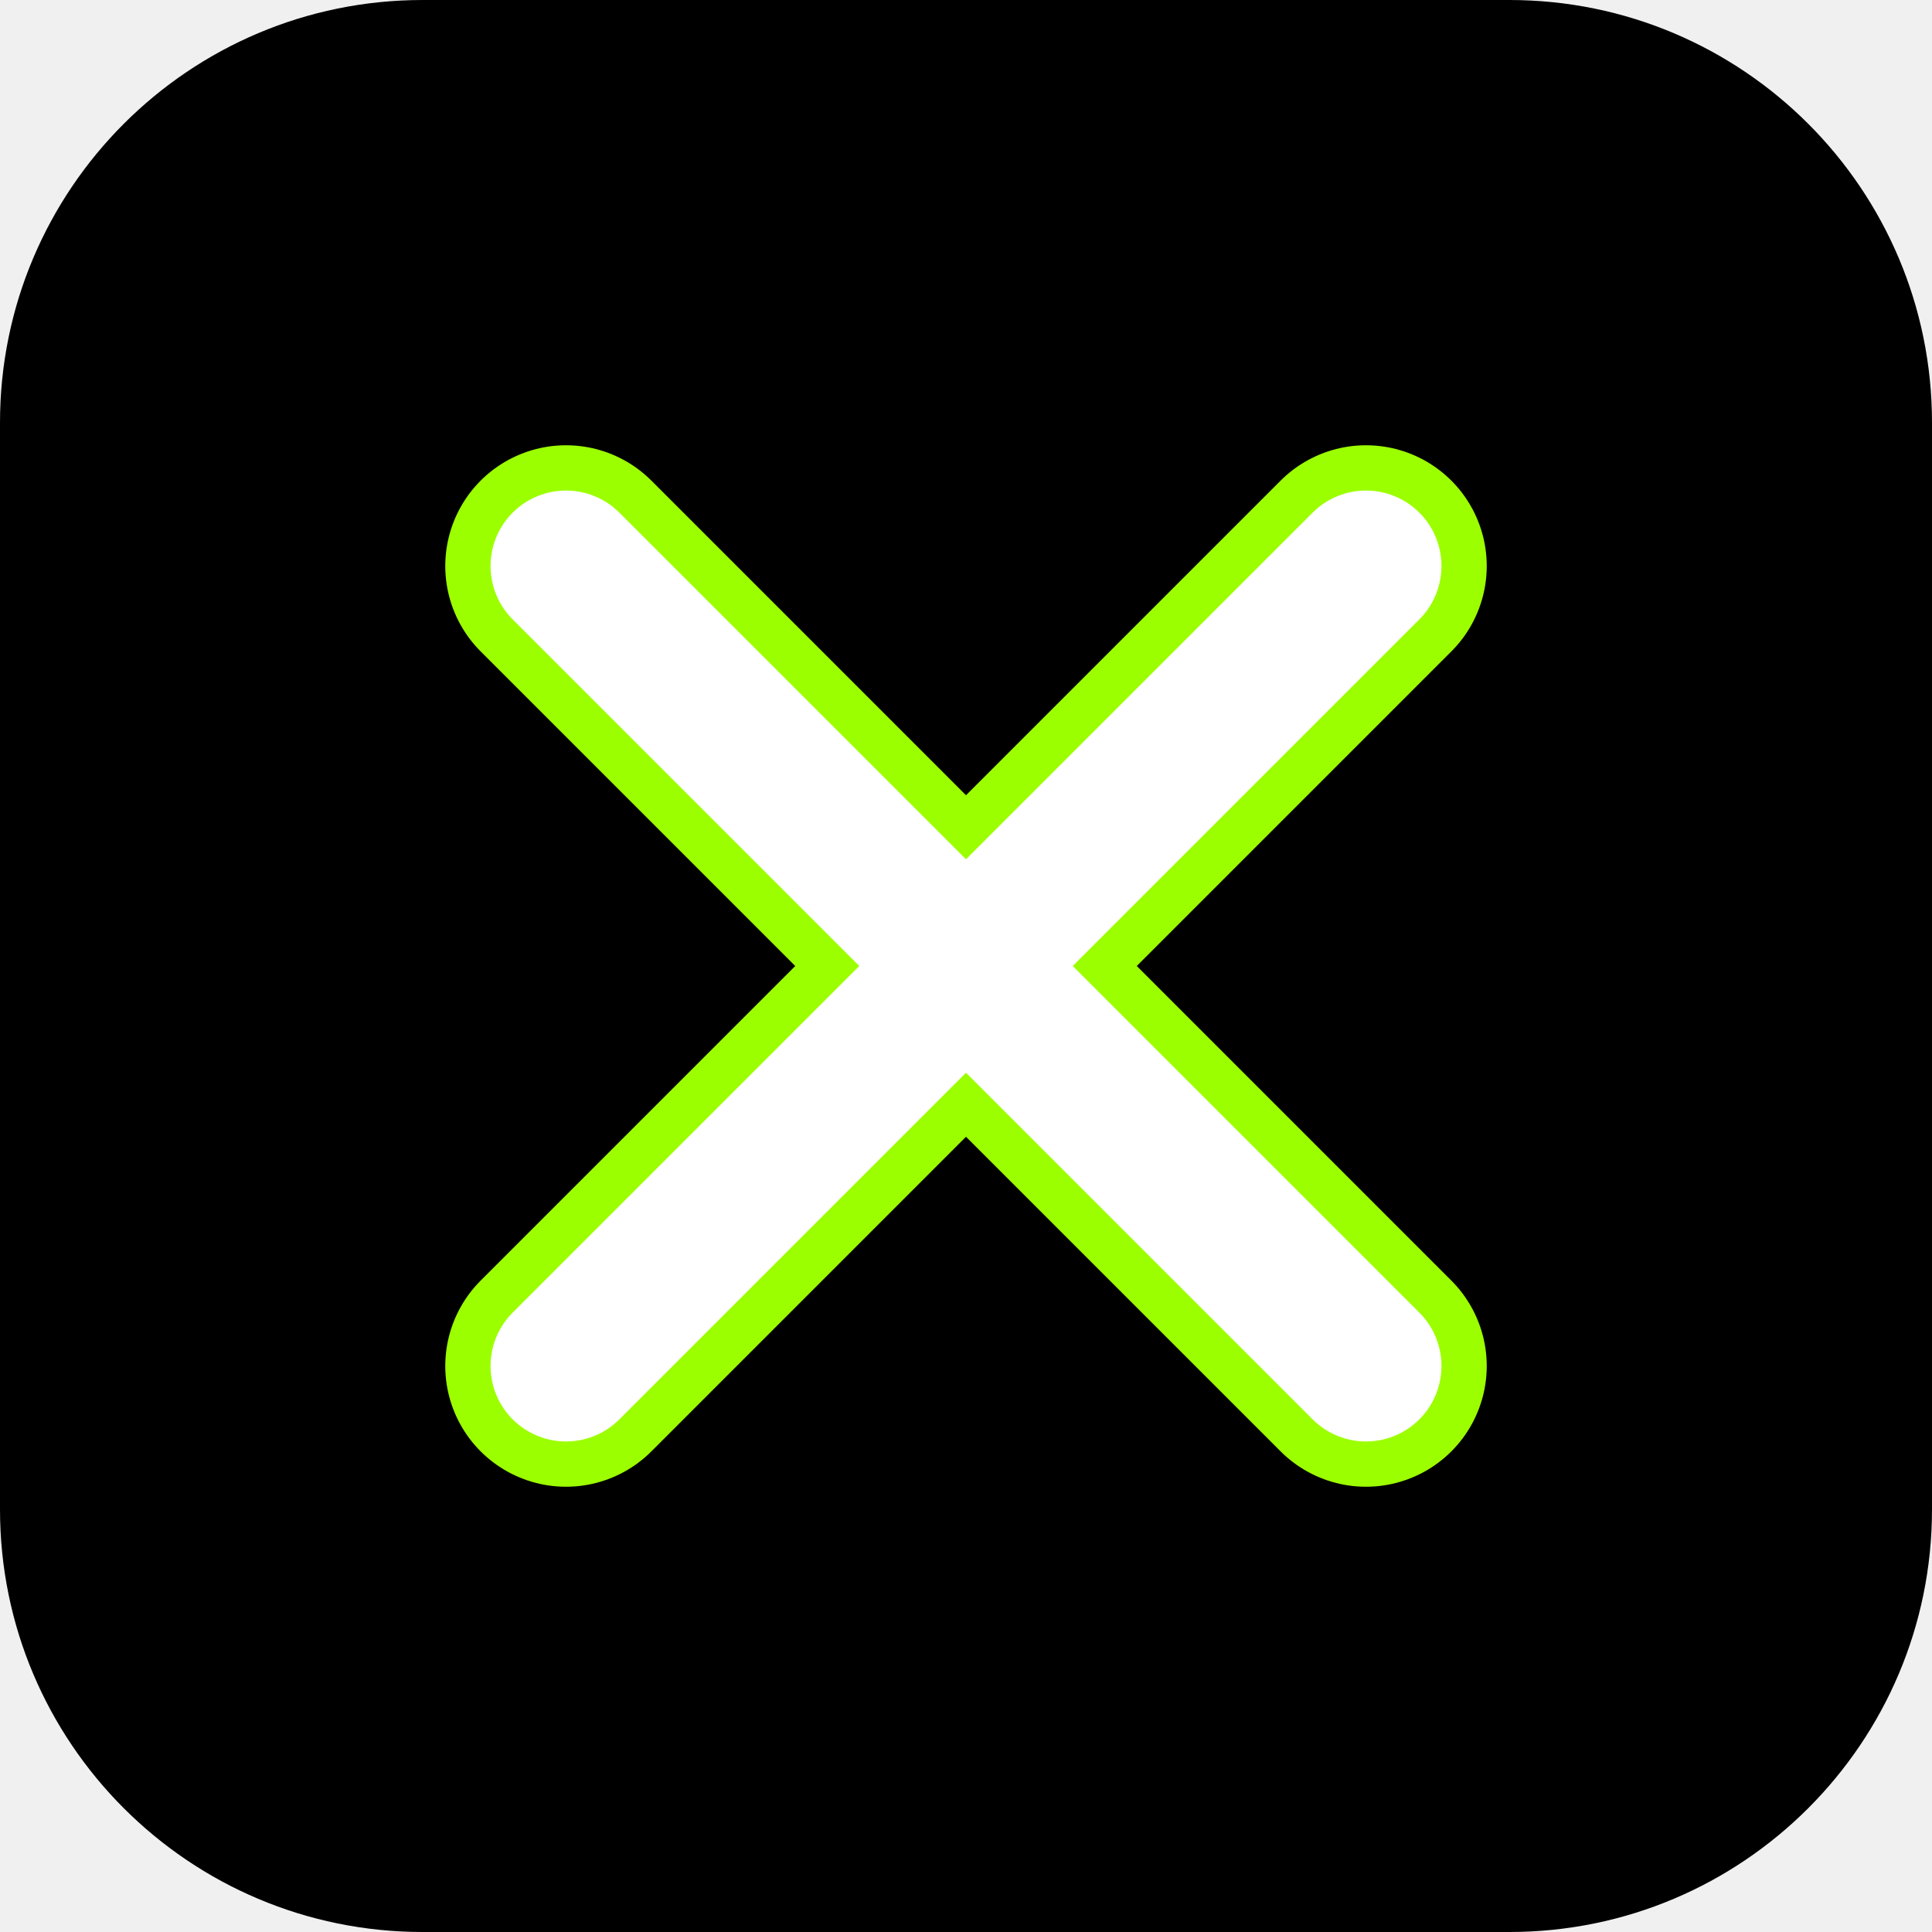
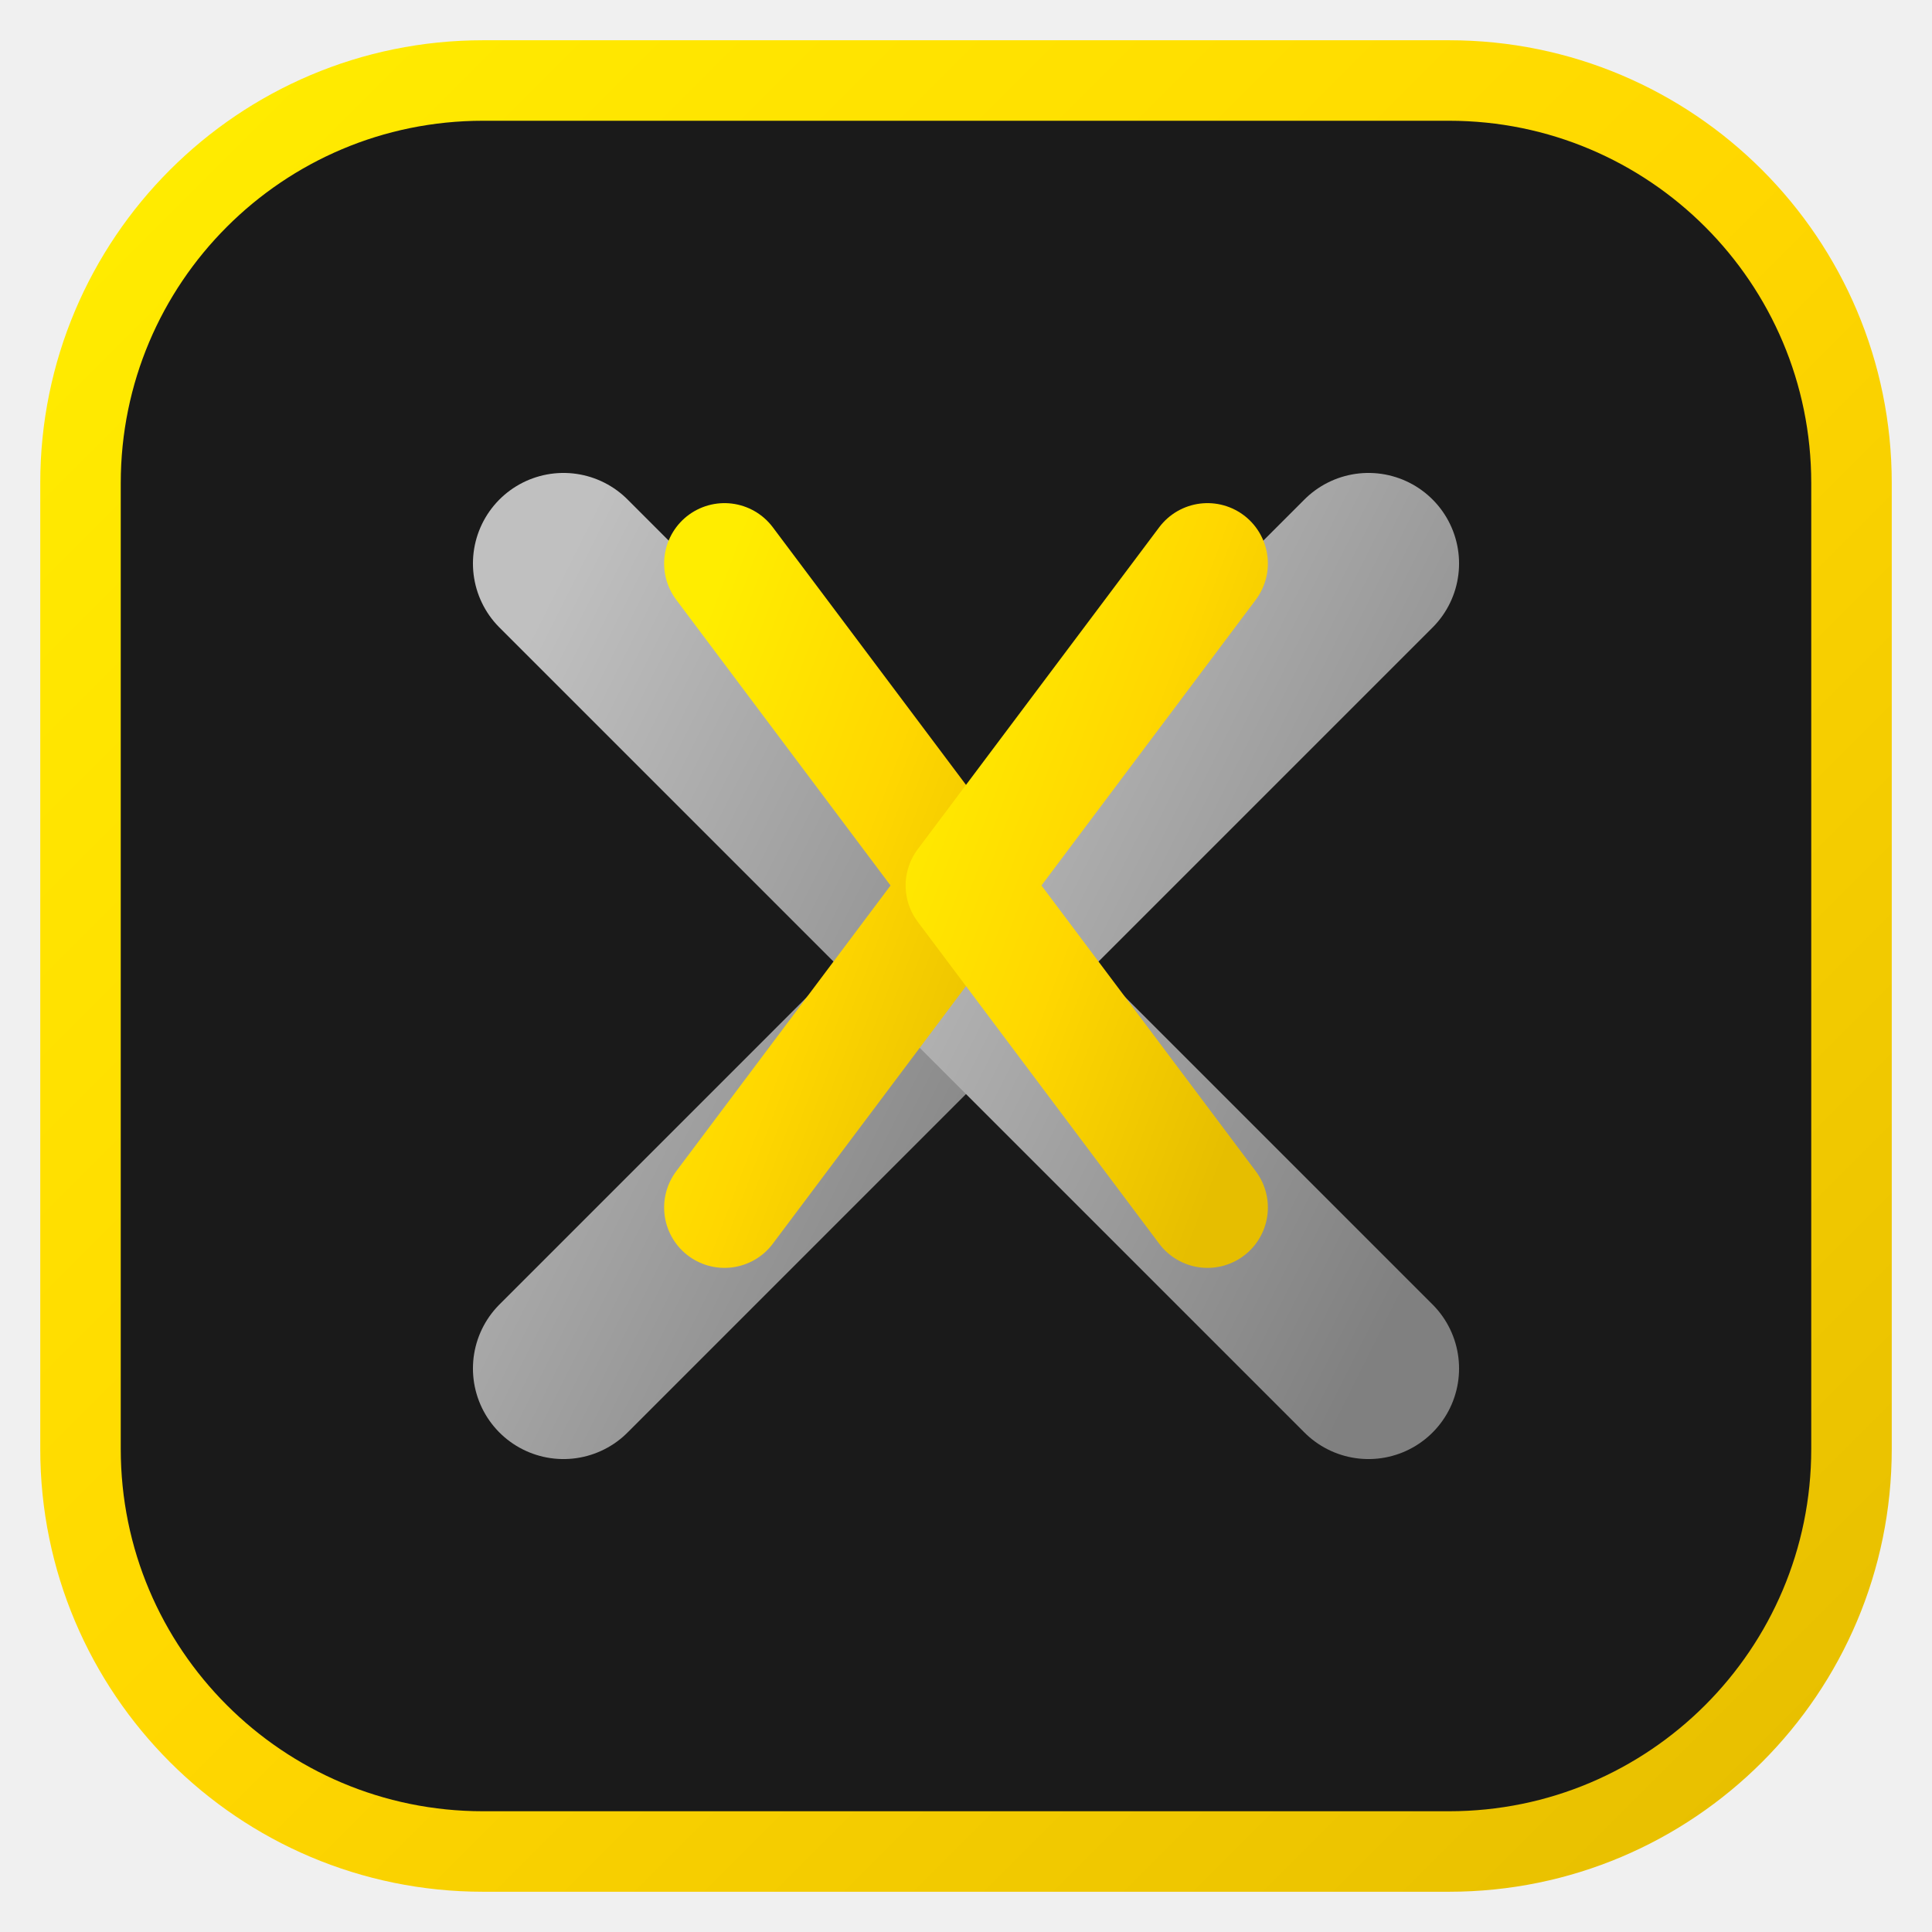
- <svg xmlns="http://www.w3.org/2000/svg" width="512" height="512" viewBox="0 0 512 512">
-   <rect width="512" height="512" rx="112" fill="#000000" />
-   <line x1="150" y1="150" x2="362" y2="362" stroke="#9cff00" stroke-width="64" stroke-linecap="round" />
-   <line x1="362" y1="150" x2="150" y2="362" stroke="#9cff00" stroke-width="64" stroke-linecap="round" />
-   <line x1="150" y1="150" x2="362" y2="362" stroke="#ffffff" stroke-width="40" stroke-linecap="round" />
-   <line x1="362" y1="150" x2="150" y2="362" stroke="#ffffff" stroke-width="40" stroke-linecap="round" />
+ <svg xmlns="http://www.w3.org/2000/svg" width="48" height="48" viewBox="0 0 48 48" fill="none">
+   <defs>
+     <linearGradient id="g" x1="0" y1="0" x2="1" y2="1">
+       <stop offset="0%" stop-color="#FFED00" />
+       <stop offset="50%" stop-color="#FFD700" />
+       <stop offset="100%" stop-color="#E6BE00" />
+     </linearGradient>
+     <linearGradient id="s" x1="0" y1="0" x2="1" y2="1">
+       <stop offset="0%" stop-color="#C0C0C0" />
+       <stop offset="100%" stop-color="#808080" />
+     </linearGradient>
+   </defs>
+   <rect x="2" y="2" width="44" height="44" rx="10" fill="#1A1A1A" stroke="url(#g)" stroke-width="2" />
+   <path d="M14 14 L24 24 L14 34" stroke="url(#s)" stroke-width="4.5" stroke-linecap="round" stroke-linejoin="round" fill="none" />
+   <path d="M34 14 L24 24 L34 34" stroke="url(#s)" stroke-width="4.5" stroke-linecap="round" stroke-linejoin="round" fill="none" />
+   <path d="M18 14 L24 22 L18 30" stroke="url(#g)" stroke-width="3" stroke-linecap="round" stroke-linejoin="round" fill="none" />
+   <path d="M30 14 L24 22 L30 30" stroke="url(#g)" stroke-width="3" stroke-linecap="round" stroke-linejoin="round" fill="none" />
</svg>
